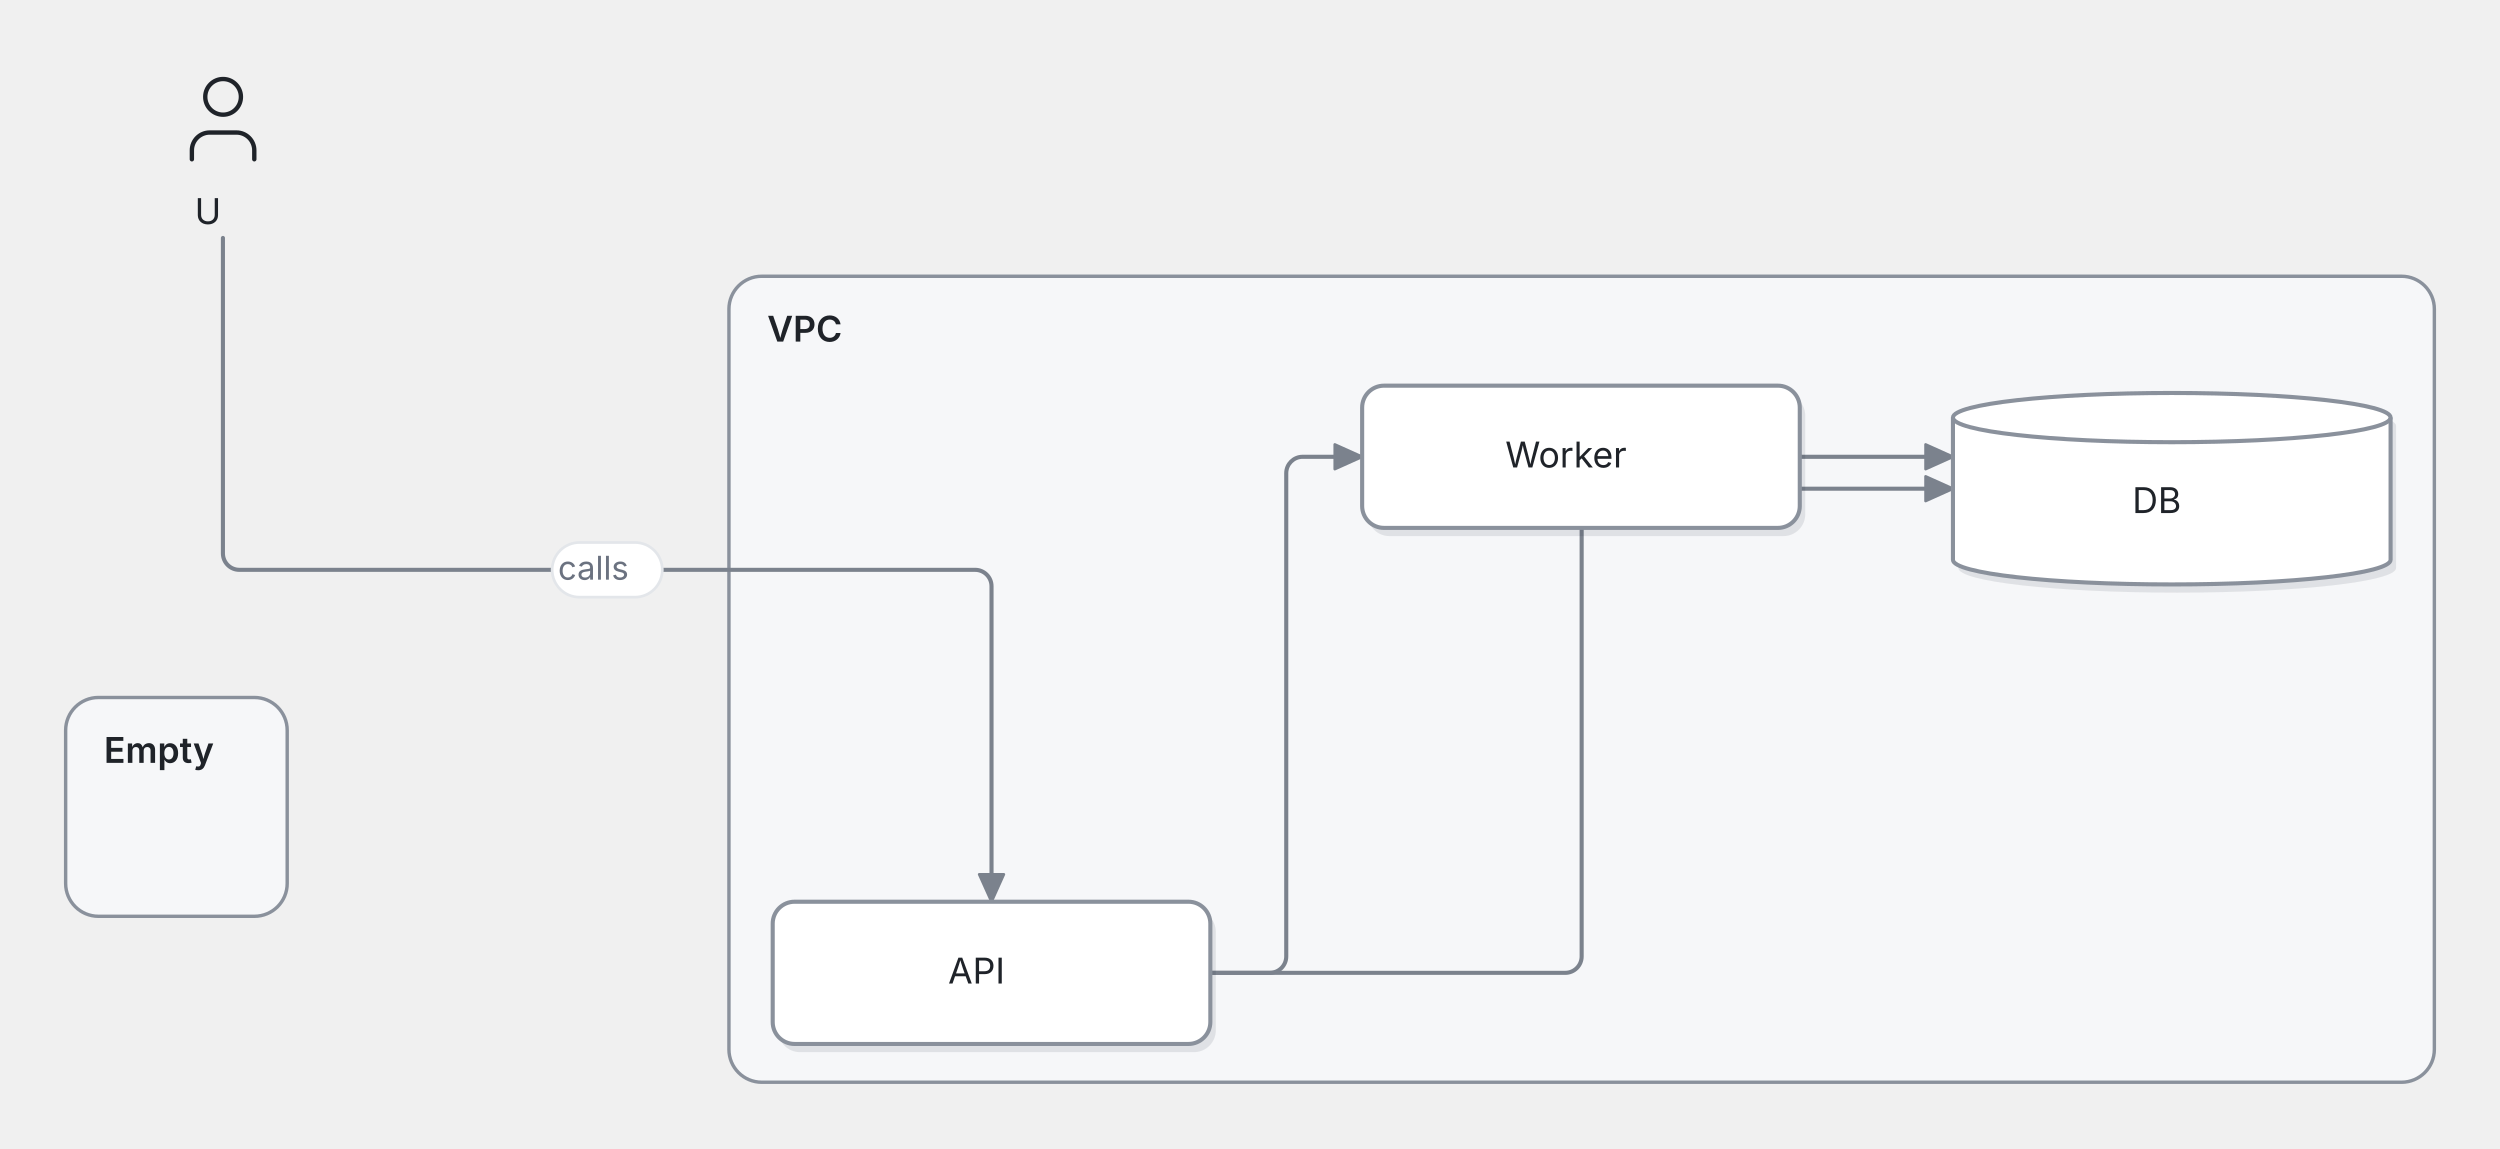
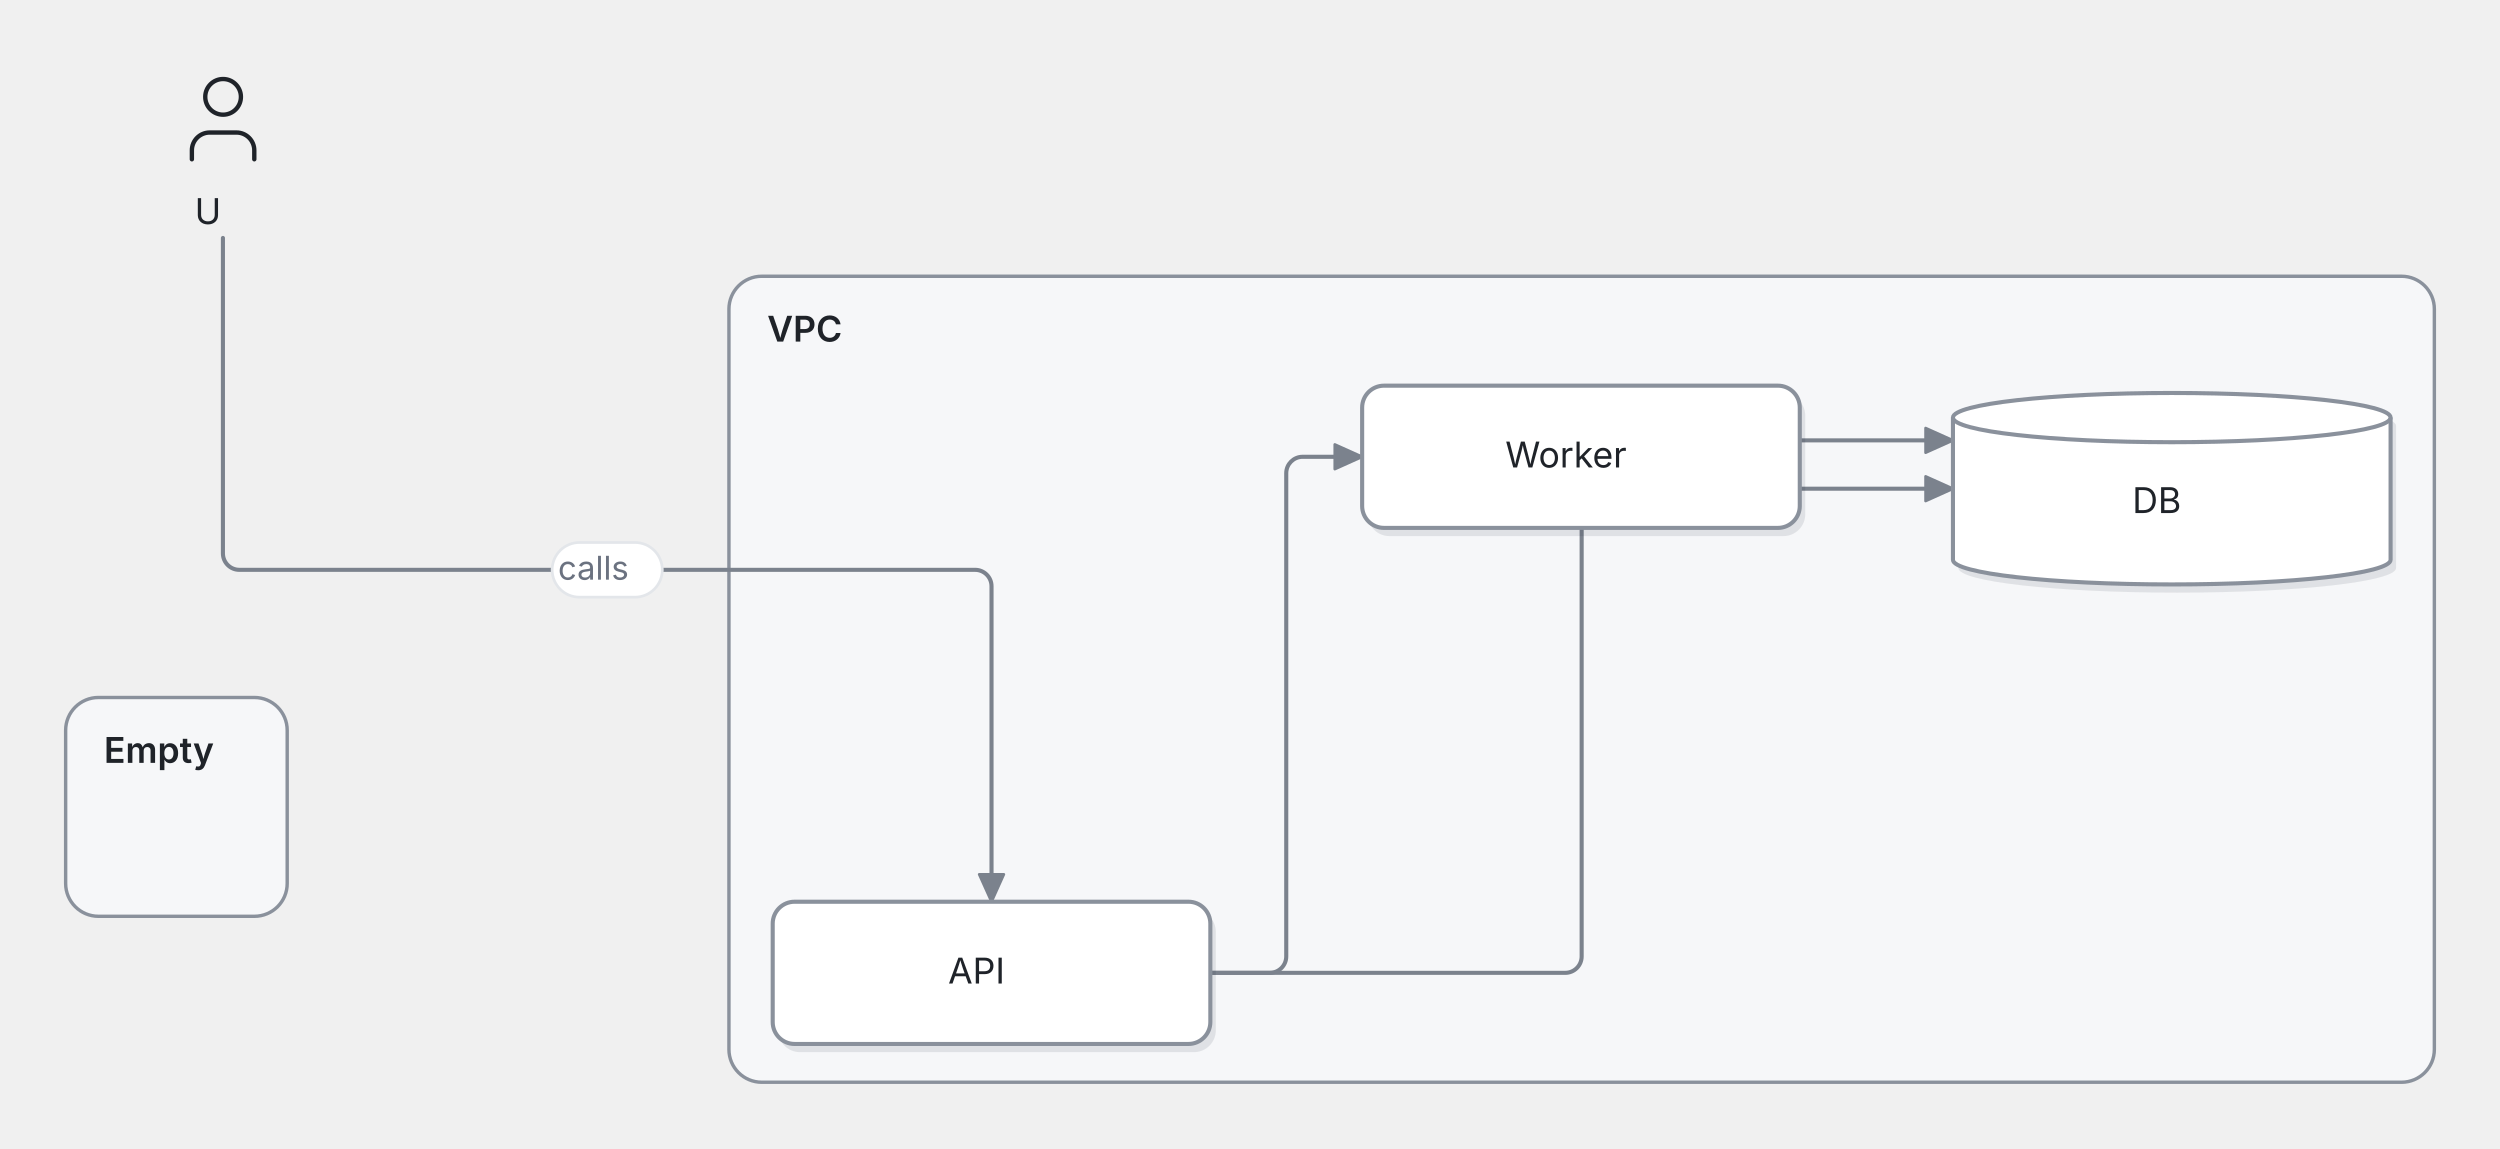
<svg xmlns="http://www.w3.org/2000/svg" width="914" height="420" viewBox="0 0 914 420" font-family="Inter, 'Inter var', system-ui, -apple-system, 'Segoe UI', 'Noto Sans KR', sans-serif" data-diagram="cloud-architecture" data-theme="light">
  <g data-role="group" data-id="VPC">
    <rect x="266.5" y="101" width="623.5" height="294.67" rx="12" fill="#f6f7f9" stroke="#8a919c" stroke-width="1.25" />
  </g>
  <text font-size="13" font-weight="600" fill="#1f2329" text-anchor="start" xml:space="preserve">
    <tspan x="280.5" y="124.9">VPC</tspan>
  </text>
  <g data-role="group" data-id="Empty">
    <rect x="24" y="255" width="81" height="80" rx="12" fill="#f6f7f9" stroke="#8a919c" stroke-width="1.25" />
  </g>
  <text font-size="13" font-weight="600" fill="#1f2329" text-anchor="start" xml:space="preserve">
    <tspan x="38" y="278.9">Empty</tspan>
  </text>
  <g data-edge="e1">
    <path d="M81.5 87L81.5 202.33A6 6 0 0 0 87.5 208.33L356.5 208.33A6 6 0 0 1 362.5 214.33L362.5 321.67" fill="none" stroke="#7b828d" stroke-width="1.5" stroke-linecap="round" stroke-linejoin="round" />
    <path d="M362.5 329.67L367 319.67L358 319.67Z" fill="#7b828d" stroke="#7b828d" stroke-width="1" stroke-linejoin="round" />
  </g>
  <g data-edge="e2">
    <path d="M442.5 355.67L572.25 355.67A6 6 0 0 0 578.25 349.67L578.25 184.67A6 6 0 0 1 584.25 178.67L706 178.67" fill="none" stroke="#7b828d" stroke-width="1.5" stroke-linecap="round" stroke-linejoin="round" />
    <path d="M714 178.67L704 174.17L704 183.17Z" fill="#7b828d" stroke="#7b828d" stroke-width="1" stroke-linejoin="round" />
  </g>
  <g data-edge="e3">
-     <path d="M658,167L706,167" fill="none" stroke="#7b828d" stroke-width="1.5" stroke-linecap="round" stroke-linejoin="round" />
-     <path d="M714 167L704 162.5L704 171.5Z" fill="#7b828d" stroke="#7b828d" stroke-width="1" stroke-linejoin="round" />
+     <path d="M658,161L706,161" fill="none" stroke="#7b828d" stroke-width="1.5" stroke-linecap="round" stroke-linejoin="round" />
+     <path d="M714 161L704 156.5L704 165.5Z" fill="#7b828d" stroke="#7b828d" stroke-width="1" stroke-linejoin="round" />
  </g>
  <g data-edge="e4">
    <path d="M442.5 355.67L464.25 355.67A6 6 0 0 0 470.25 349.67L470.25 173A6 6 0 0 1 476.25 167L490 167" fill="none" stroke="#7b828d" stroke-width="1.5" stroke-linecap="round" stroke-linejoin="round" />
    <path d="M498 167L488 162.5L488 171.5Z" fill="#7b828d" stroke="#7b828d" stroke-width="1" stroke-linejoin="round" />
  </g>
  <g data-icon="user" data-icon-set="lucide" transform="translate(62 24) scale(1.63)">
    <path d="M19 21v-2a4 4 0 0 0-4-4H9a4 4 0 0 0-4 4v2 M8 7a4 4 0 1 0 8 0a4 4 0 1 0 -8 0" fill="none" stroke="#1f2329" stroke-width="0.98" stroke-linecap="round" stroke-linejoin="round" />
  </g>
  <text font-size="13" fill="#1f2329" text-anchor="middle" xml:space="preserve">
    <tspan x="81.5" y="81.9">U</tspan>
  </text>
  <g data-role="node" data-id="API">
    <rect x="284.5" y="332.67" width="160" height="52" rx="8" fill="rgba(15,23,42,0.10)" stroke="none" />
    <rect x="282.5" y="329.67" width="160" height="52" rx="8" fill="#ffffff" stroke="#8a919c" stroke-width="1.5" />
  </g>
  <text font-size="13" fill="#1f2329" text-anchor="middle" xml:space="preserve">
    <tspan x="362.5" y="359.57">API</tspan>
  </text>
  <g data-role="node" data-id="Worker">
    <rect x="500" y="144" width="160" height="52" rx="8" fill="rgba(15,23,42,0.10)" stroke="none" />
    <rect x="498" y="141" width="160" height="52" rx="8" fill="#ffffff" stroke="#8a919c" stroke-width="1.5" />
  </g>
  <text font-size="13" fill="#1f2329" text-anchor="middle" xml:space="preserve">
    <tspan x="578" y="170.9">Worker</tspan>
  </text>
  <g data-role="node" data-id="DB">
    <path d="M716 155.67A80 9 0 0 1 876 155.67V207.67A80 9 0 0 1 716 207.67Z" fill="rgba(15,23,42,0.10)" stroke="none" />
    <path d="M716 155.67A80 9 0 0 0 876 155.67" fill="none" stroke="none" />
    <path d="M714 152.67A80 9 0 0 1 874 152.67V204.67A80 9 0 0 1 714 204.67Z" fill="#ffffff" stroke="#8a919c" stroke-width="1.5" />
    <path d="M714 152.67A80 9 0 0 0 874 152.67" fill="none" stroke="#8a919c" stroke-width="1.5" />
  </g>
  <text font-size="13" fill="#1f2329" text-anchor="middle" xml:space="preserve">
    <tspan x="794" y="187.57">DB</tspan>
  </text>
  <rect x="201.86" y="198.33" width="40.28" height="20" rx="10" fill="#ffffff" stroke="#e3e6ea" stroke-width="1" />
  <text font-size="12" fill="#6b7280" text-anchor="middle" xml:space="preserve">
    <tspan x="222" y="211.93">calls</tspan>
  </text>
</svg>
